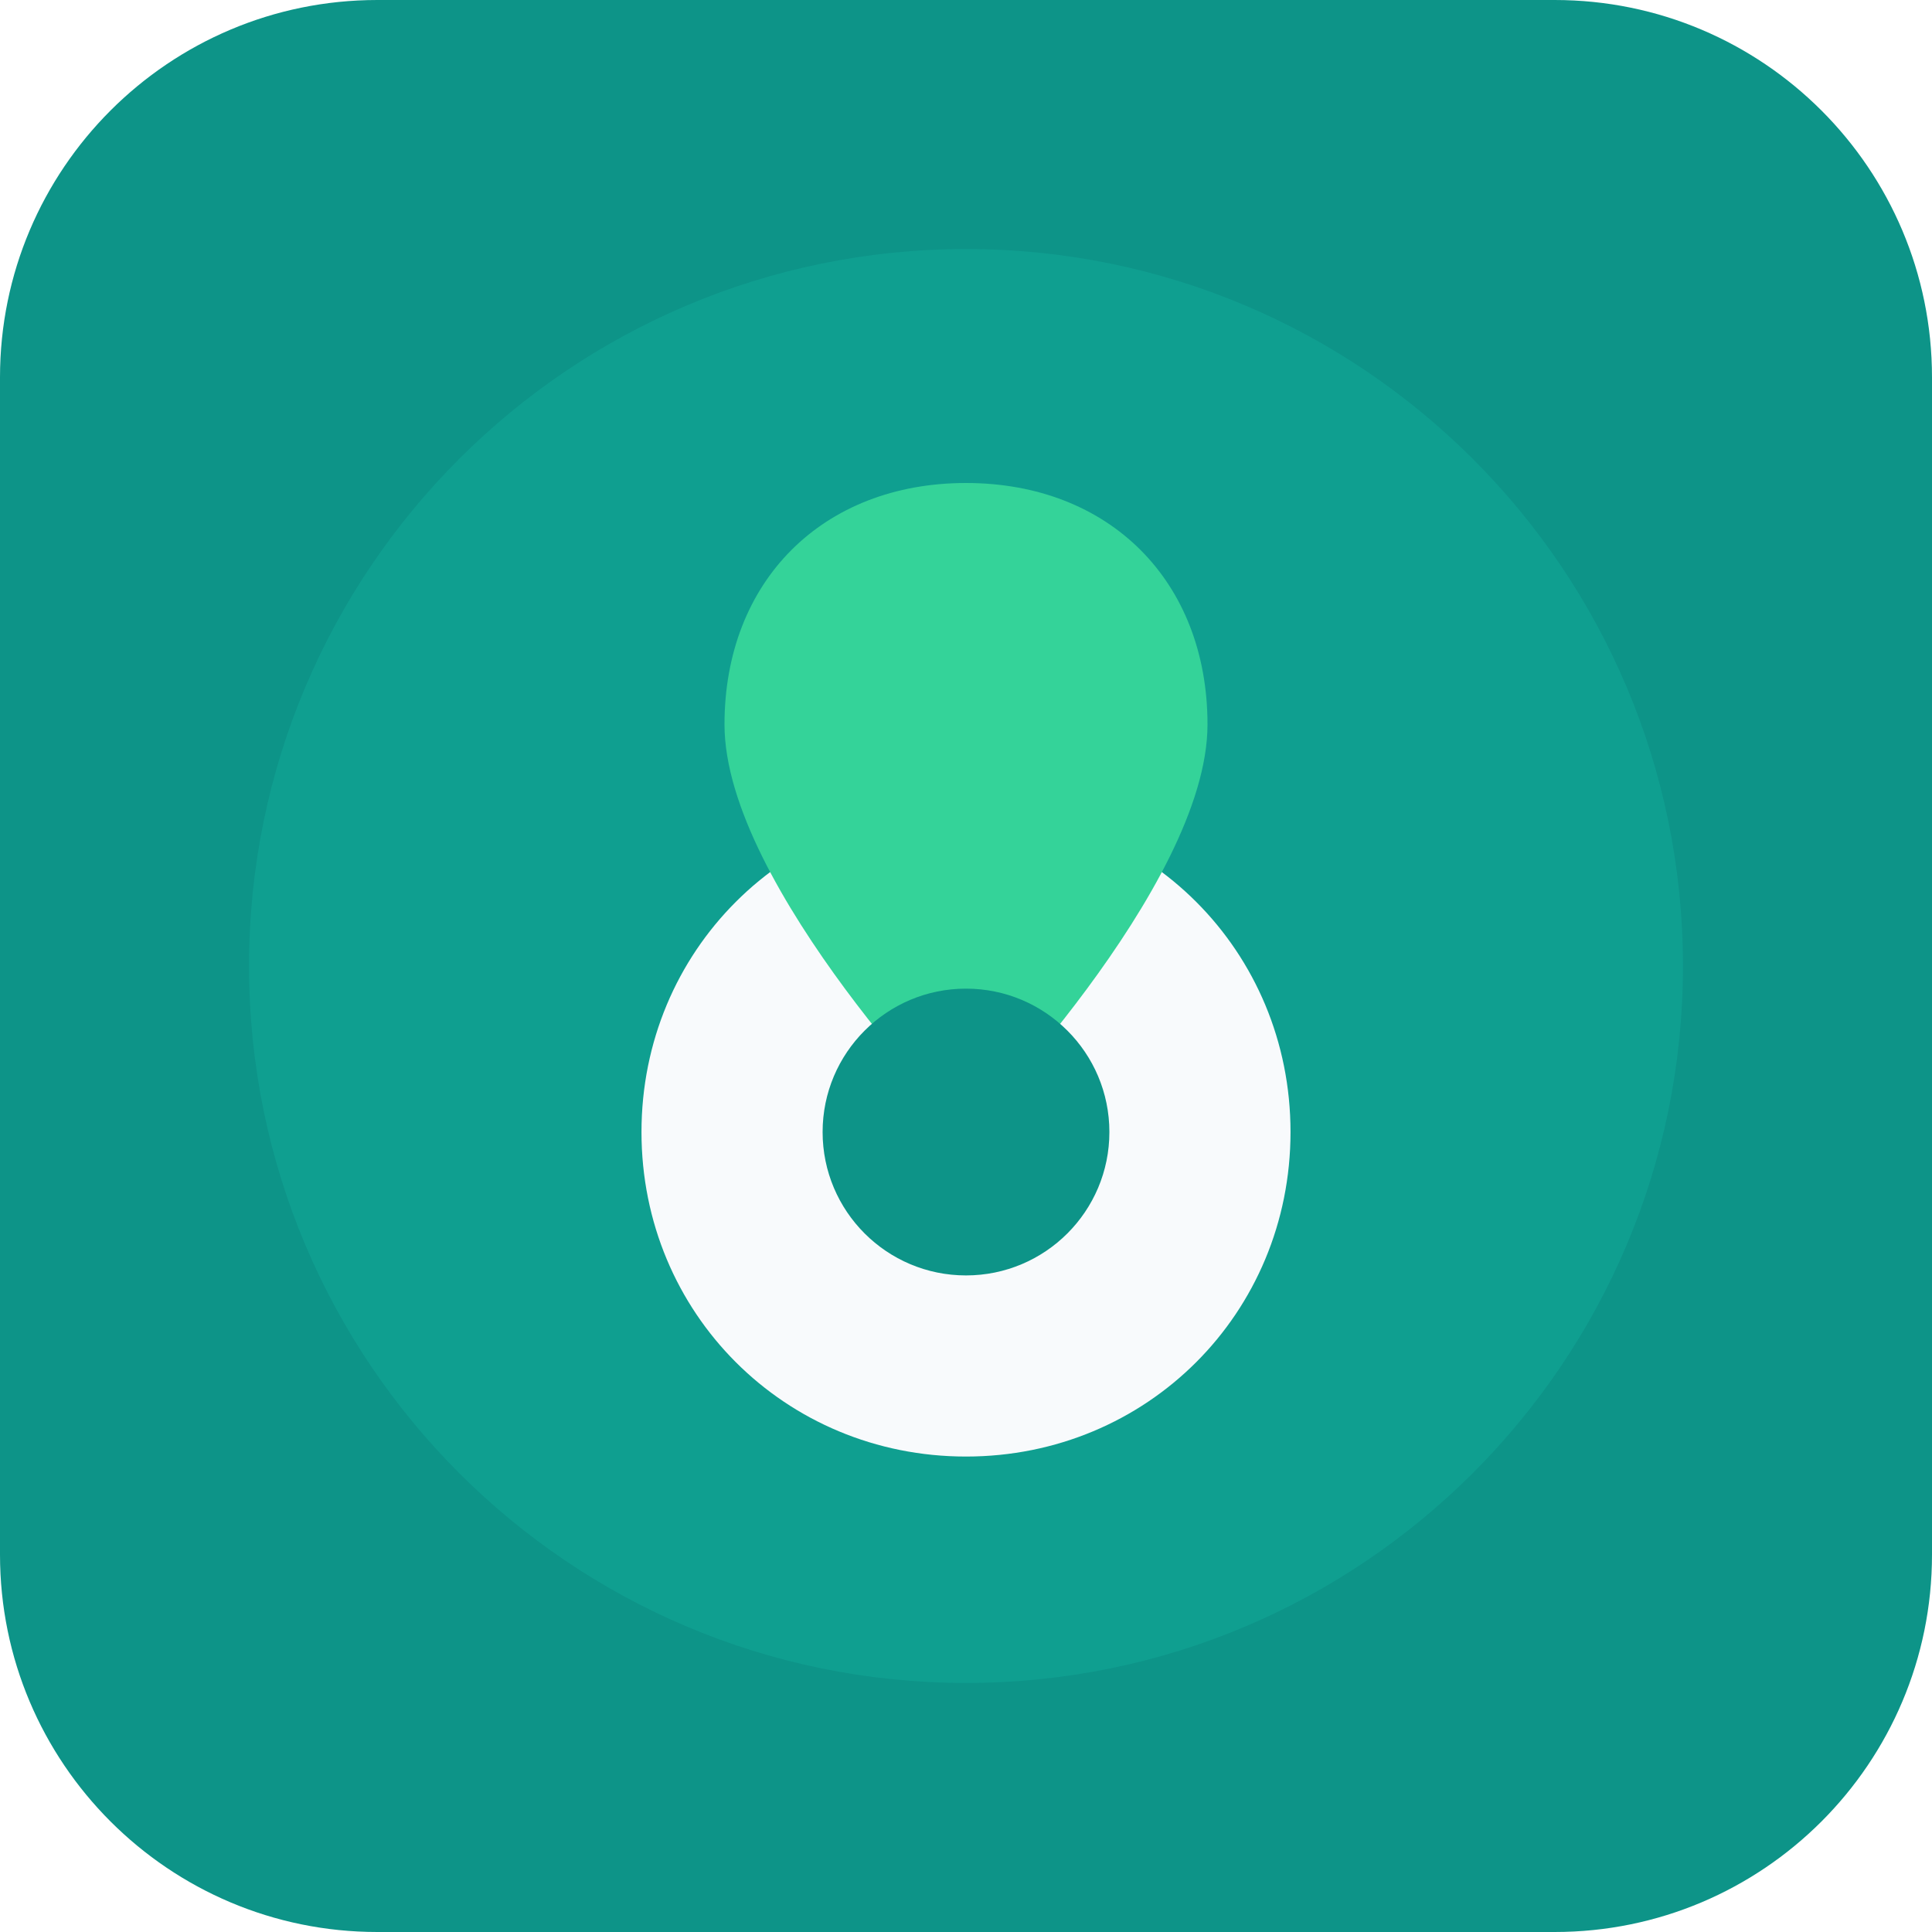
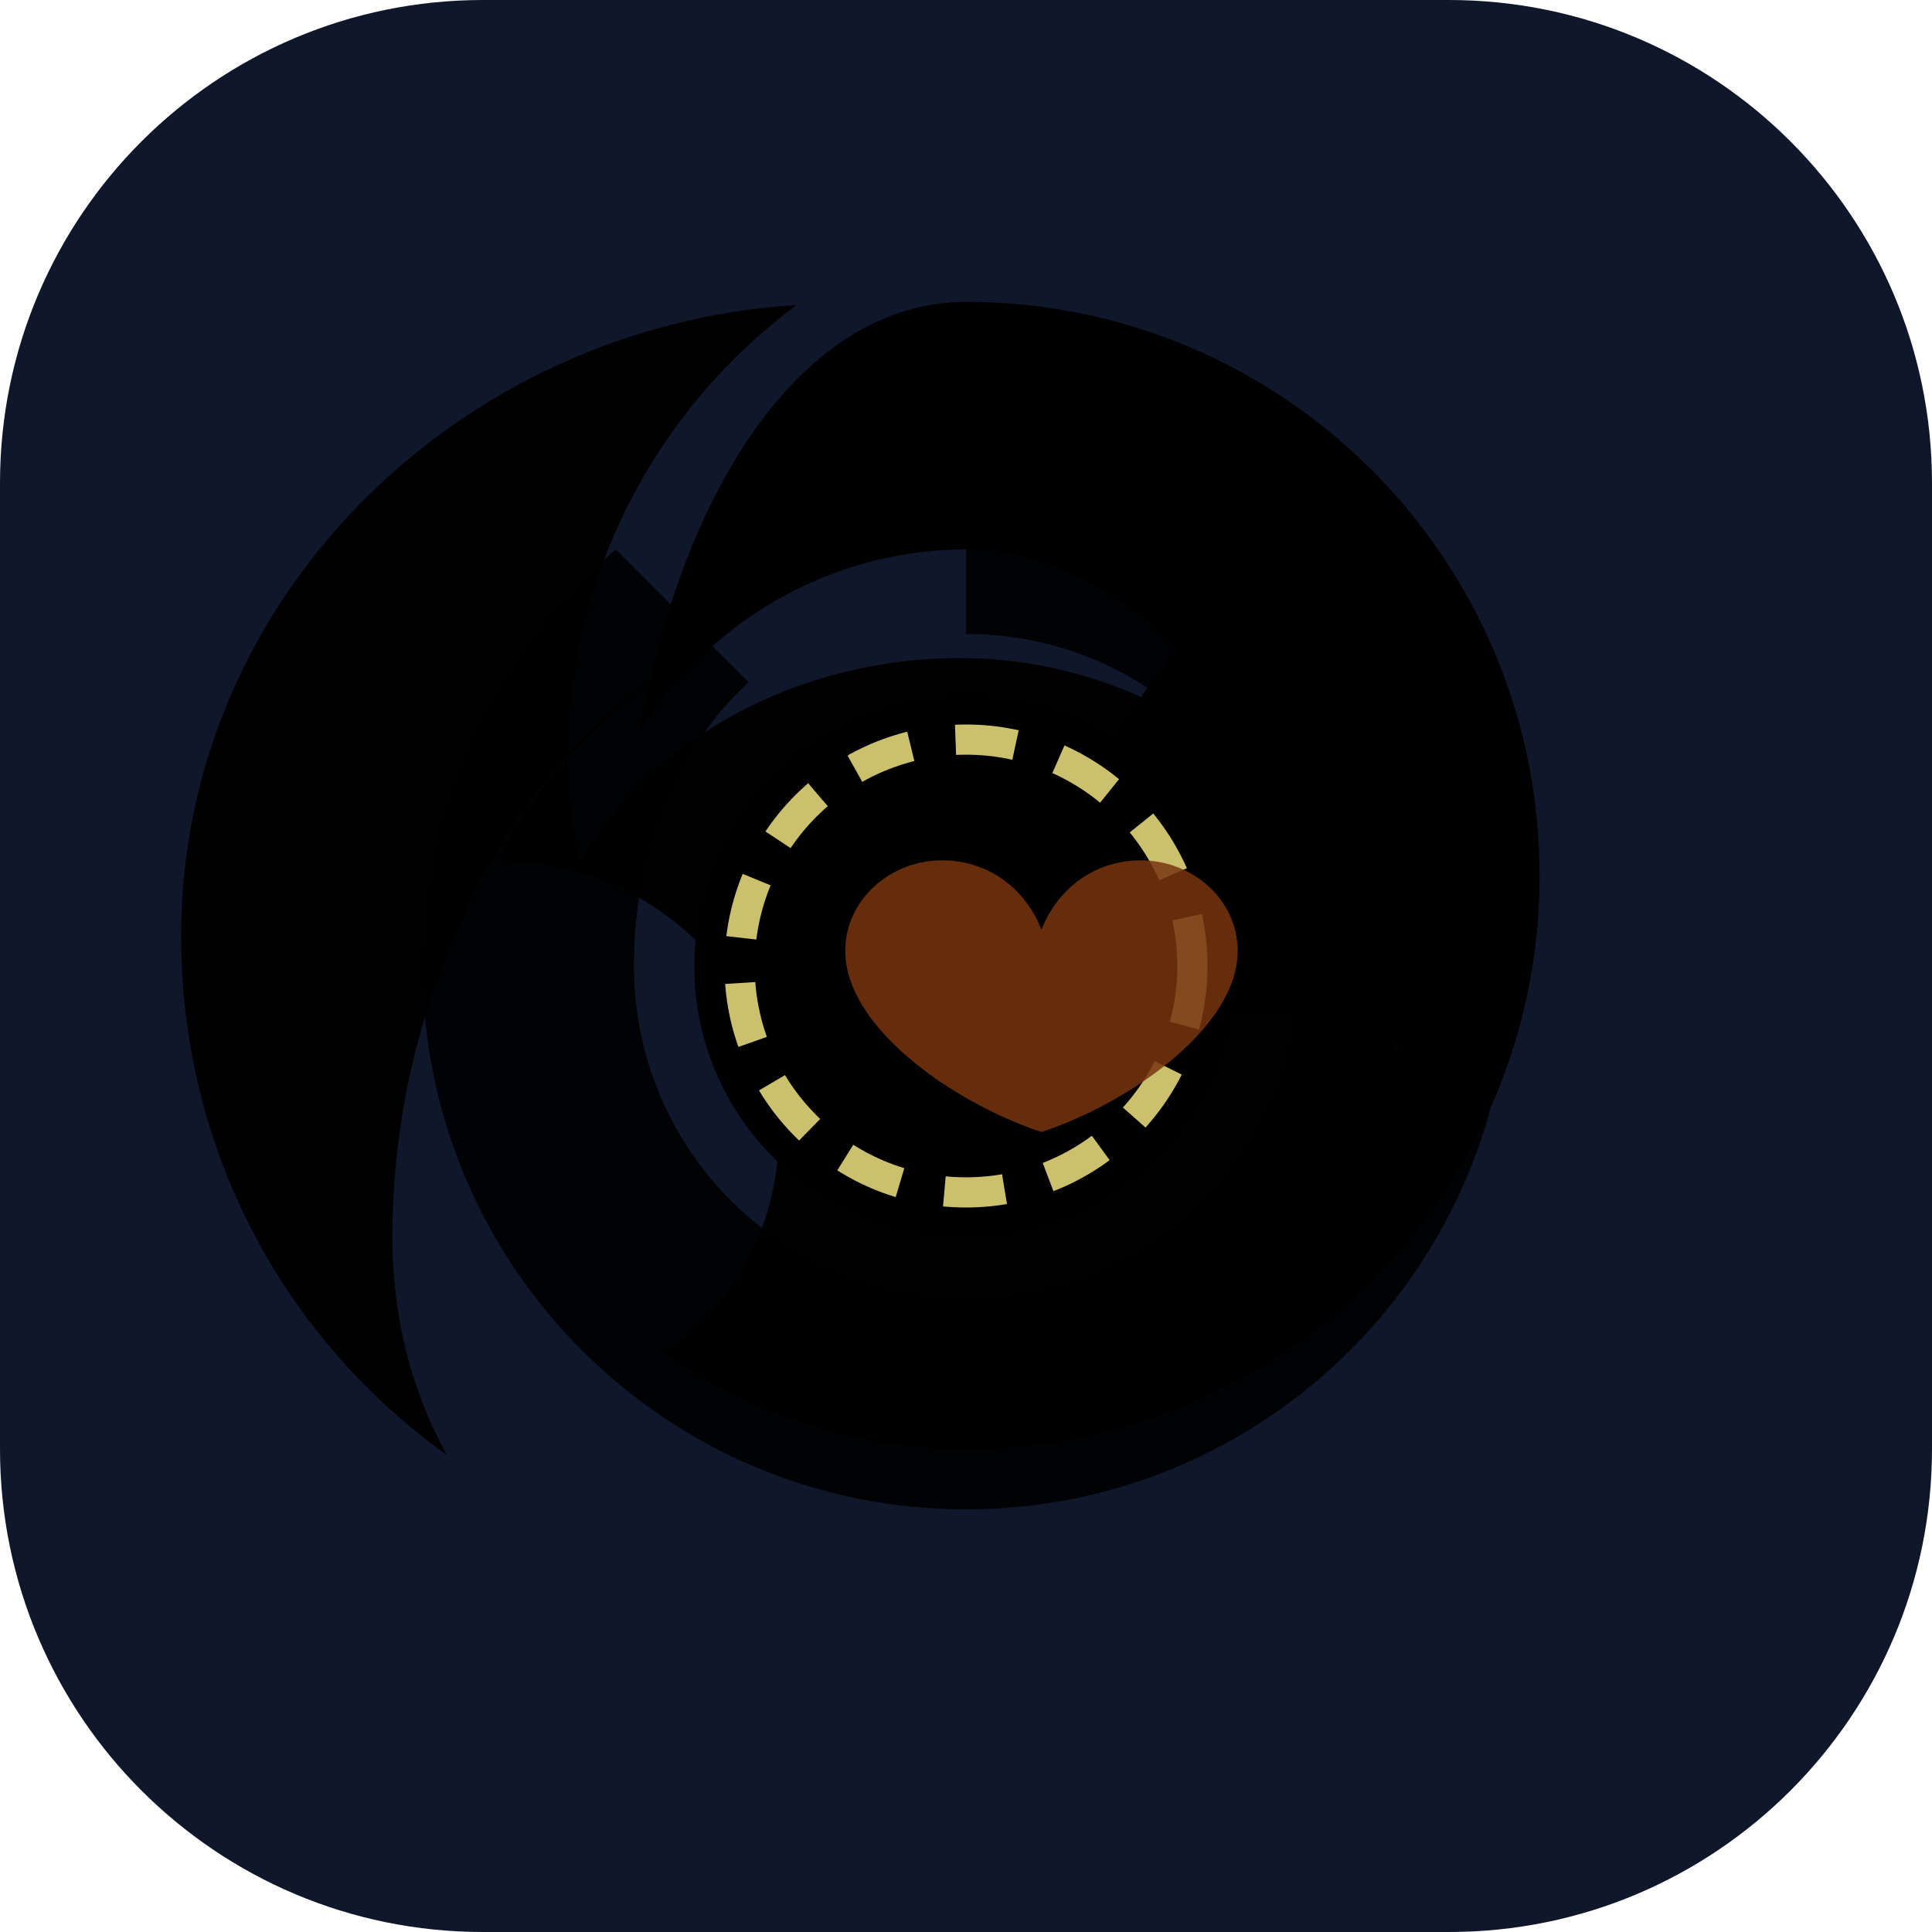
- <svg xmlns="http://www.w3.org/2000/svg" width="512" height="512" viewBox="0 0 512 512">
-   <rect width="512" height="512" rx="100" fill="#0D9488" />
-   <circle cx="256" cy="256" r="190" fill="#14B8A6" opacity="0.3" />
-   <path d="M170 300C170 252 208 214 256 214C304 214 342 252 342 300C342 348 304 386 256 386C208 386 170 348 170 300Z" fill="#F8FAFC" />
-   <path d="M256 128C218 128 192 154 192 192C192 235 256 300 256 300C256 300 320 235 320 192C320 154 294 128 256 128Z" fill="#34D399" />
-   <circle cx="256" cy="300" r="38" fill="#0D9488" />
+ <svg xmlns="http://www.w3.org/2000/svg" viewBox="0 0 512 512" fill="none">
+   <defs>
+     <linearGradient id="pwa512-emerald" x1="96" y1="64" x2="416" y2="384" gradientUnits="userSpaceOnUse">
+       <stop offset="0%" stopColor="#10B981" />
+       <stop offset="100%" stopColor="#0D9488" />
+     </linearGradient>
+     <linearGradient id="pwa512-amber" x1="384" y1="128" x2="128" y2="448" gradientUnits="userSpaceOnUse">
+       <stop offset="0%" stopColor="#F59E0B" />
+       <stop offset="100%" stopColor="#D97706" />
+     </linearGradient>
+     <linearGradient id="pwa512-indigo" x1="160" y1="352" x2="352" y2="96" gradientUnits="userSpaceOnUse">
+       <stop offset="0%" stopColor="#6366F1" />
+       <stop offset="100%" stopColor="#4F46E5" />
+     </linearGradient>
+     <linearGradient id="pwa512-coin" x1="176" y1="160" x2="336" y2="352" gradientUnits="userSpaceOnUse">
+       <stop offset="0%" stopColor="#FDE047" />
+       <stop offset="50%" stopColor="#F59E0B" />
+       <stop offset="100%" stopColor="#D97706" />
+     </linearGradient>
+   </defs>
+   <rect width="512" height="512" rx="128" fill="#0F172A" />
+   <g transform="translate(0, 0) scale(8)">
+     <path d="M32 10C42.49 10 51 18.5 51 29C51 31.86 50.36 34.58 49.22 37.03C47.88 35.15 45.4 33.6 42 33.6C36.6 33.6 33.6 37 32 41C32 29.5 39 21.5 39 21.5C37 19.5 34.6 18.2 32 18.2C27.5 18.2 23.5 20.6 21.2 24.2C22.6 16.2 26.6 10 32 10Z" fill="url(#pwa512-emerald)" />
+     <path d="M51 29C51 39.5 42.5 48 32 48C28.2 48 24.8 46.8 22 44.8C24.4 43.2 25.8 40.5 25.8 37.5C25.8 32.5 21.5 28.5 16.5 28.5C18.2 25.2 21 22.5 24.5 20.8C20.2 22.8 16.8 26.5 15 31.2C13.7 34.2 13 37.5 13 41C13 43.6 13.6 46 14.8 48.2C9.5 44.4 6 38.2 6 31C6 19.8 15.2 10.8 26.4 10.1C21.8 13.5 18.8 19 18.8 25.2C18.8 26.4 19 27.5 19.2 28.6C21.5 24.5 26.4 21.8 31.8 21.8C35.5 21.8 39 23.2 41.6 25.6C44 28 45.6 31.2 46.2 34.8C49.2 33.2 51 31.2 51 29Z" fill="url(#pwa512-amber)" opacity="0.95" />
+     <path d="M32 14C41.94 14 50 22.06 50 32C50 41.94 41.94 50 32 50C22.06 50 14 41.94 14 32C14 26.5 16.5 21.5 20.4 18.2L24.8 22.6C22.4 24.8 21 28.2 21 32C21 38.08 25.92 43 32 43C38.08 43 43 38.08 43 32C43 25.92 38.08 21 32 21V14Z" fill="url(#pwa512-indigo)" opacity="0.92" />
+     <circle cx="32" cy="32" r="9" fill="url(#pwa512-coin)" />
+     <circle cx="32" cy="32" r="7.5" fill="none" stroke="#FEF08A" stroke-width="1" stroke-dasharray="2 1.5" opacity="0.8" />
+     <path d="M28 31.5C28 29.8 29.5 28.5 31.2 28.5C32.8 28.5 34 29.5 34.5 30.8C35 29.5 36.2 28.5 37.8 28.5C39.5 28.5 41 29.8 41 31.5C41 34 37.5 36.5 34.5 37.5C31.5 36.5 28 34 28 31.5Z" fill="#78350F" opacity="0.85" />
+   </g>
</svg>
